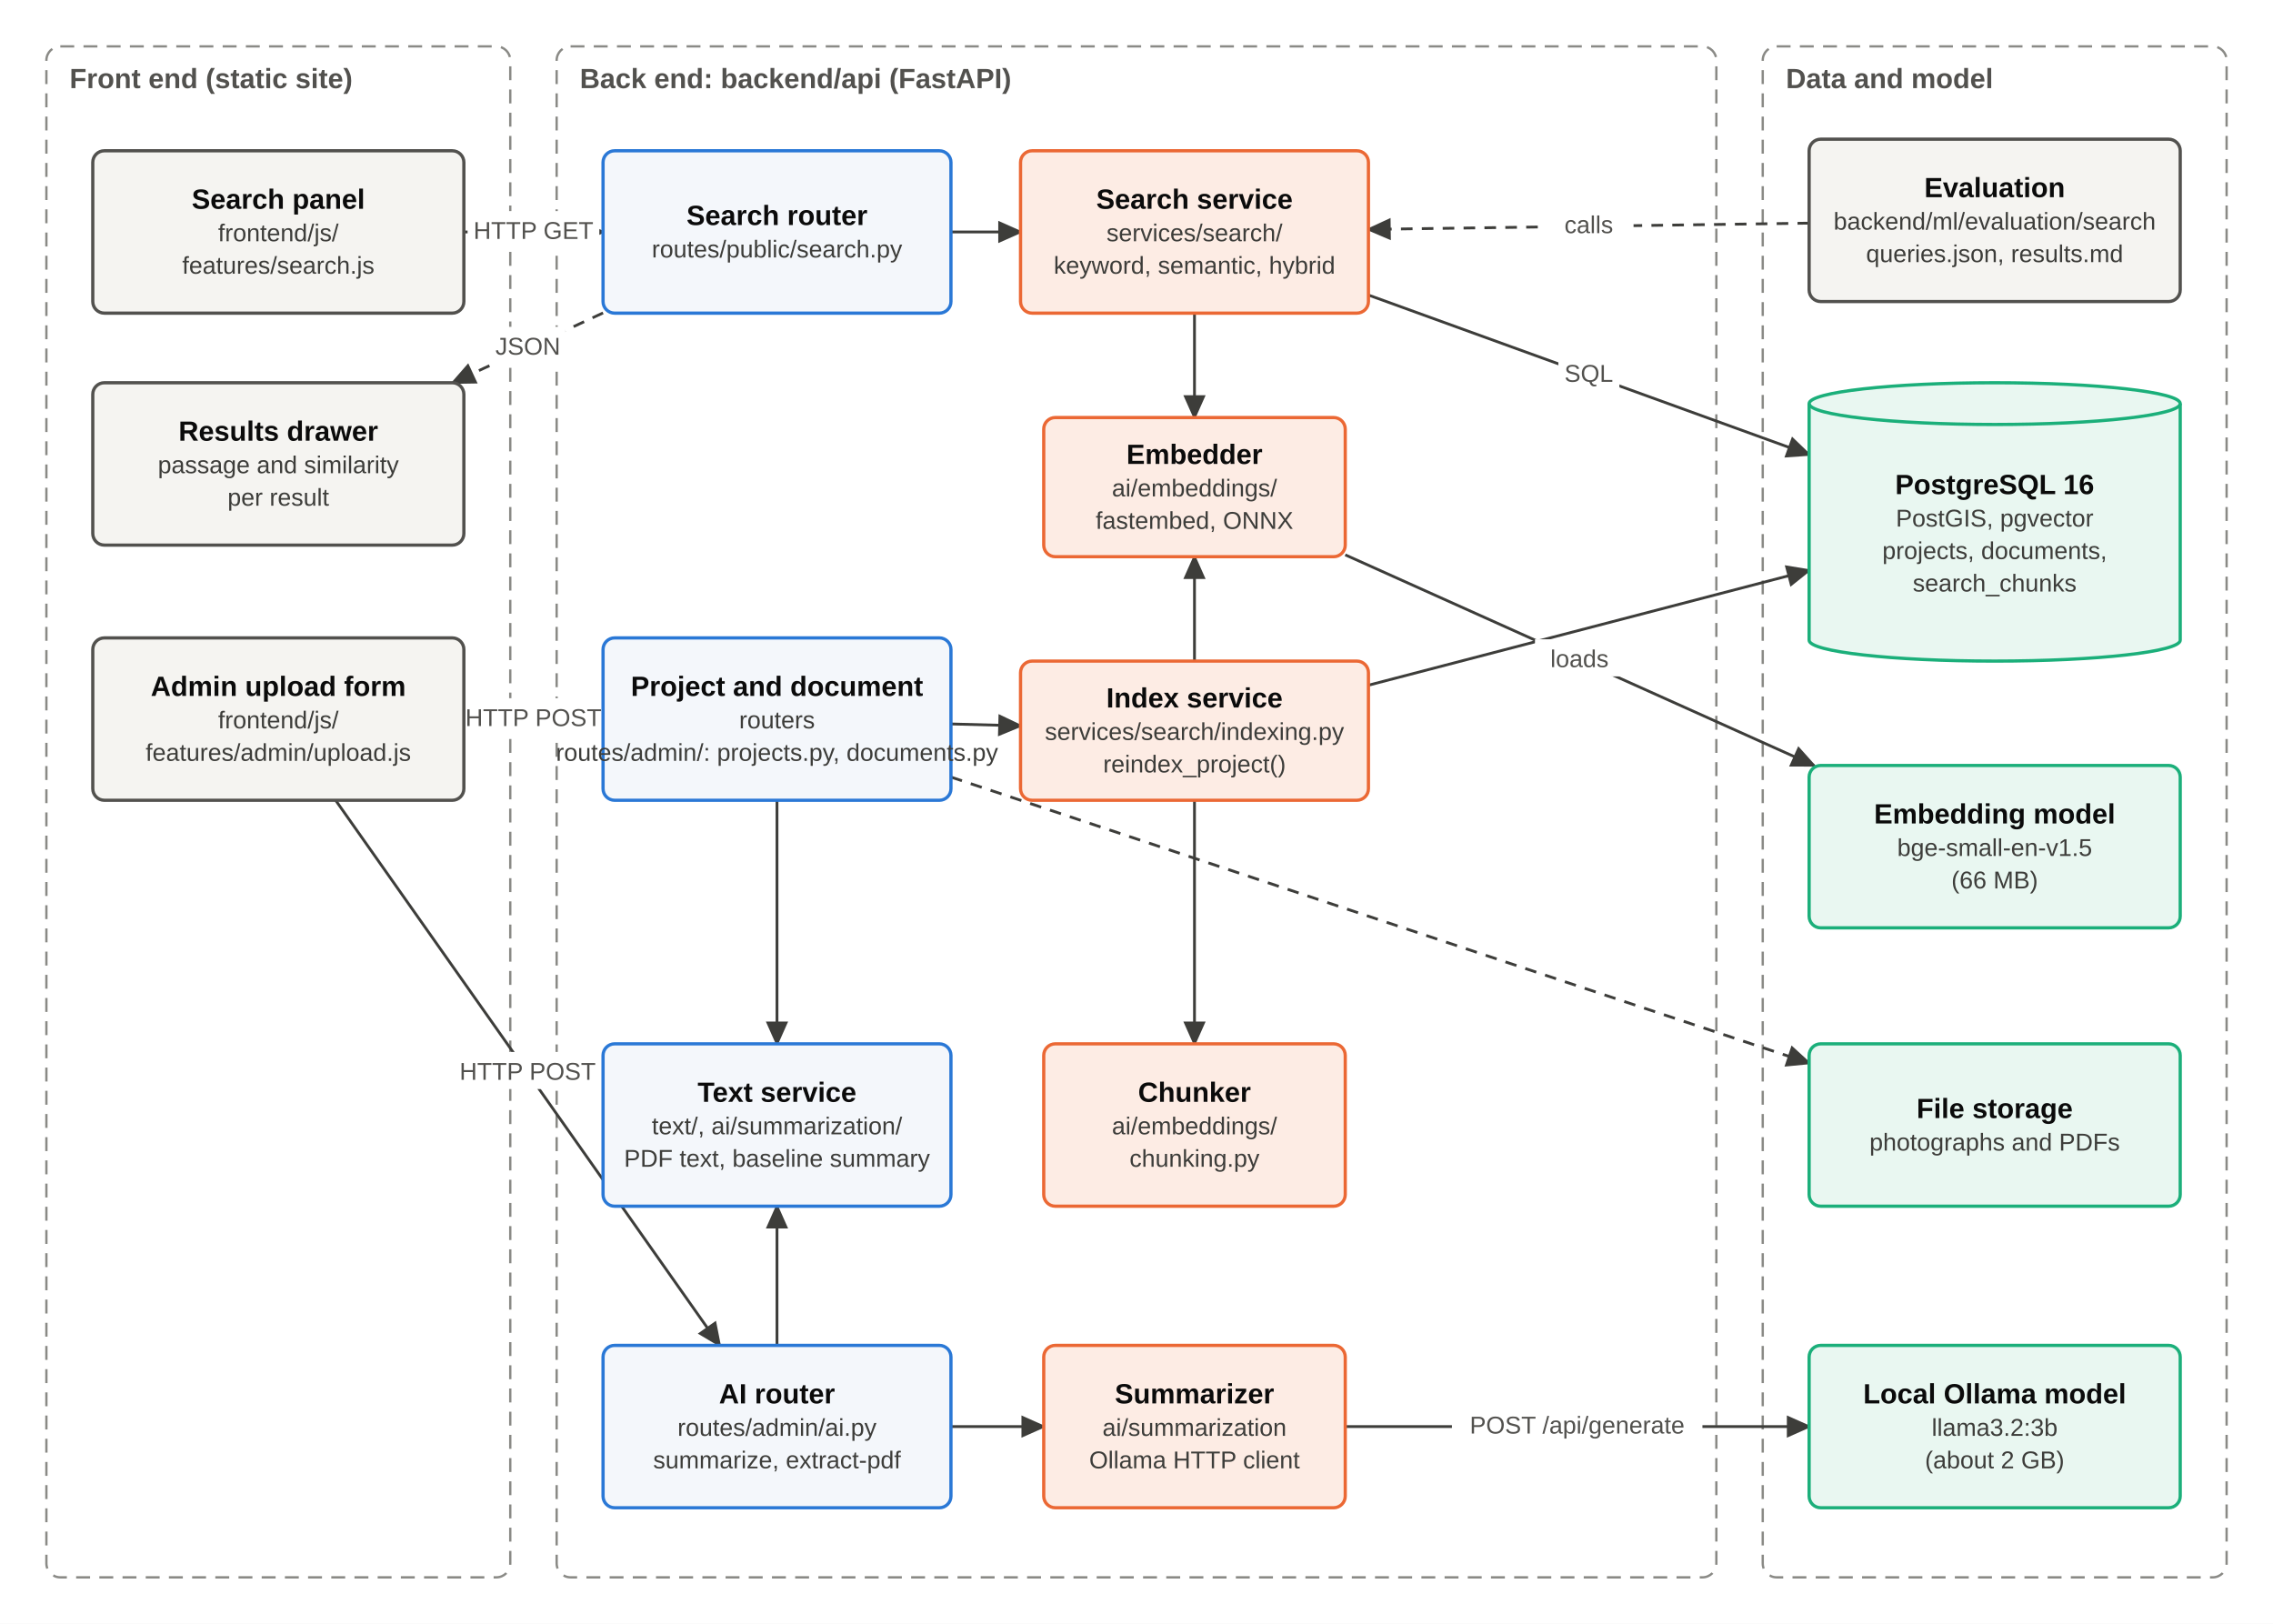
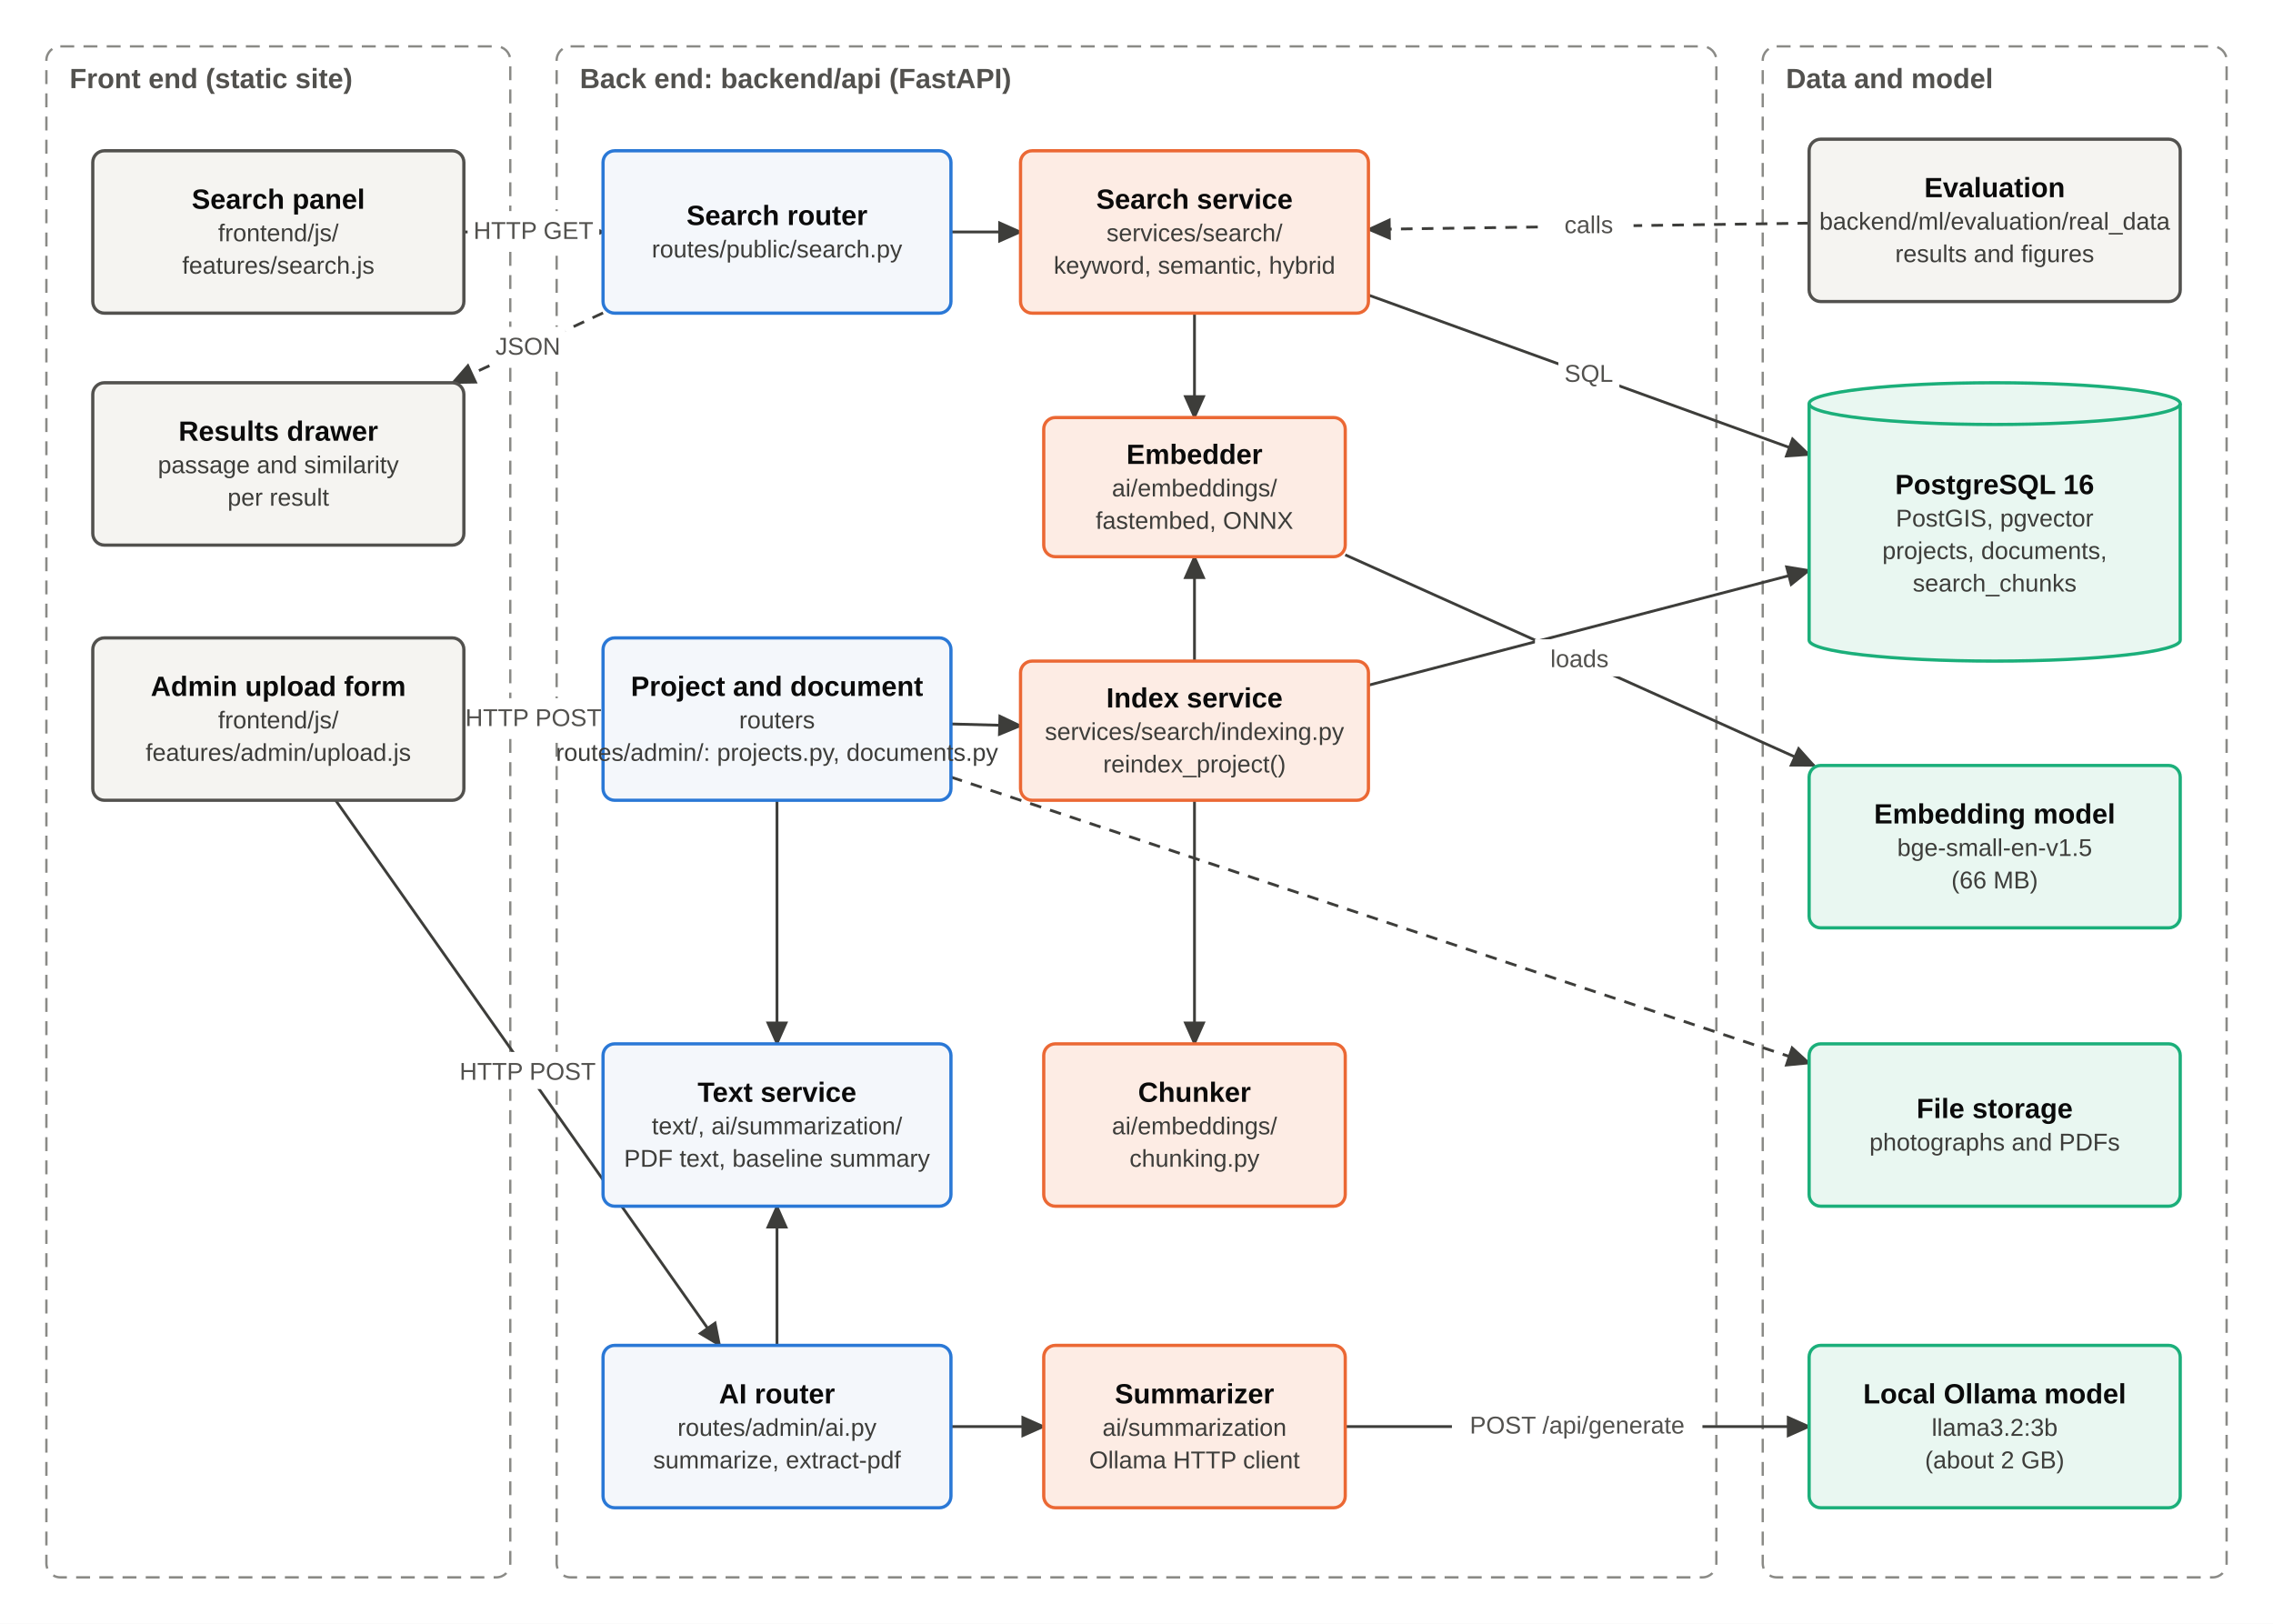
<svg xmlns="http://www.w3.org/2000/svg" width="980" height="700" viewBox="0 0 980 700" font-family="Arial, Helvetica, sans-serif" font-size="12">
  <defs>
    <marker id="arr" markerWidth="9" markerHeight="8" refX="8" refY="4" orient="auto-start-reverse">
      <path d="M0,0 L9,4 L0,8 z" fill="#3d3d3a" />
    </marker>
  </defs>
  <rect width="980" height="700" fill="white" />
  <rect x="20" y="20" width="200" height="660" fill="none" stroke="#8a8a86" stroke-dasharray="6 4" rx="6" />
  <text x="30" y="38" font-weight="bold" fill="#52514e">Front end (static site)</text>
  <rect x="240" y="20" width="500" height="660" fill="none" stroke="#8a8a86" stroke-dasharray="6 4" rx="6" />
  <text x="250" y="38" font-weight="bold" fill="#52514e">Back end: backend/api (FastAPI)</text>
  <rect x="760" y="20" width="200" height="660" fill="none" stroke="#8a8a86" stroke-dasharray="6 4" rx="6" />
  <text x="770" y="38" font-weight="bold" fill="#52514e">Data and model</text>
  <line x1="200.0" y1="100.0" x2="260.0" y2="100.0" stroke="#3d3d3a" stroke-width="1.2" marker-end="url(#arr)" />
  <rect x="201.6" y="91.0" width="56.8" height="16" fill="white" />
  <text x="230.0" y="103.0" text-anchor="middle" font-size="10.5" fill="#52514e">HTTP GET</text>
  <line x1="410.0" y1="100.0" x2="440.0" y2="100.0" stroke="#3d3d3a" stroke-width="1.2" marker-end="url(#arr)" />
  <line x1="515.0" y1="135.0" x2="515.0" y2="180.0" stroke="#3d3d3a" stroke-width="1.2" marker-end="url(#arr)" />
  <line x1="590.0" y1="127.2" x2="780.0" y2="196.0" stroke="#3d3d3a" stroke-width="1.2" marker-end="url(#arr)" />
  <rect x="671.9" y="152.6" width="26.3" height="16" fill="white" />
  <text x="685.0" y="164.6" text-anchor="middle" font-size="10.5" fill="#52514e">SQL</text>
  <line x1="260.0" y1="134.9" x2="195.2" y2="165.0" stroke="#3d3d3a" stroke-width="1.2" stroke-dasharray="5 4" marker-end="url(#arr)" />
  <rect x="211.4" y="140.9" width="32.4" height="16" fill="white" />
  <text x="227.6" y="152.9" text-anchor="middle" font-size="10.5" fill="#52514e">JSON</text>
  <line x1="200.0" y1="310.0" x2="260.0" y2="310.0" stroke="#3d3d3a" stroke-width="1.2" marker-end="url(#arr)" />
  <rect x="198.6" y="301.0" width="62.9" height="16" fill="white" />
  <text x="230.0" y="313.0" text-anchor="middle" font-size="10.5" fill="#52514e">HTTP POST</text>
  <line x1="410.0" y1="312.1" x2="440.0" y2="312.9" stroke="#3d3d3a" stroke-width="1.2" marker-end="url(#arr)" />
  <line x1="335.0" y1="345.0" x2="335.0" y2="450.0" stroke="#3d3d3a" stroke-width="1.2" marker-end="url(#arr)" />
  <line x1="515.0" y1="345.0" x2="515.0" y2="450.0" stroke="#3d3d3a" stroke-width="1.2" marker-end="url(#arr)" />
  <line x1="515.0" y1="285.0" x2="515.0" y2="240.0" stroke="#3d3d3a" stroke-width="1.2" marker-end="url(#arr)" />
  <line x1="590.0" y1="295.4" x2="780.0" y2="245.9" stroke="#3d3d3a" stroke-width="1.2" marker-end="url(#arr)" />
  <line x1="580.0" y1="239.2" x2="782.1" y2="330.0" stroke="#3d3d3a" stroke-width="1.2" marker-end="url(#arr)" />
  <rect x="661.8" y="275.6" width="38.5" height="16" fill="white" />
  <text x="681.0" y="287.6" text-anchor="middle" font-size="10.5" fill="#52514e">loads</text>
  <line x1="410.0" y1="335.0" x2="780.0" y2="458.3" stroke="#3d3d3a" stroke-width="1.2" stroke-dasharray="5 4" marker-end="url(#arr)" />
  <line x1="144.7" y1="345.0" x2="310.3" y2="580.0" stroke="#3d3d3a" stroke-width="1.2" marker-end="url(#arr)" />
  <rect x="196.1" y="453.5" width="62.9" height="16" fill="white" />
  <text x="227.5" y="465.5" text-anchor="middle" font-size="10.5" fill="#52514e">HTTP POST</text>
  <line x1="410.0" y1="615.0" x2="450.0" y2="615.0" stroke="#3d3d3a" stroke-width="1.2" marker-end="url(#arr)" />
  <line x1="335.0" y1="580.0" x2="335.0" y2="520.0" stroke="#3d3d3a" stroke-width="1.2" marker-end="url(#arr)" />
  <line x1="580.0" y1="615.0" x2="780.0" y2="615.0" stroke="#3d3d3a" stroke-width="1.2" marker-end="url(#arr)" />
  <rect x="626.0" y="606.0" width="108.0" height="16" fill="white" />
  <text x="680.0" y="618.0" text-anchor="middle" font-size="10.5" fill="#52514e">POST /api/generate</text>
  <line x1="780.0" y1="96.2" x2="590.0" y2="98.9" stroke="#3d3d3a" stroke-width="1.2" stroke-dasharray="5 4" marker-end="url(#arr)" />
  <rect x="665.8" y="88.5" width="38.5" height="16" fill="white" />
  <text x="685.0" y="100.5" text-anchor="middle" font-size="10.5" fill="#52514e">calls</text>
  <rect x="40" y="65" width="160" height="70" rx="5" fill="#f5f4f1" stroke="#52514e" stroke-width="1.4" />
  <text x="120.0" y="90.0" text-anchor="middle" fill="#0b0b0b" font-weight="bold">Search panel</text>
  <text x="120.0" y="104.0" text-anchor="middle" fill="#3d3d3a" font-size="10.5">frontend/js/</text>
  <text x="120.0" y="118.0" text-anchor="middle" fill="#3d3d3a" font-size="10.5">features/search.js</text>
  <rect x="40" y="165" width="160" height="70" rx="5" fill="#f5f4f1" stroke="#52514e" stroke-width="1.4" />
  <text x="120.0" y="190.0" text-anchor="middle" fill="#0b0b0b" font-weight="bold">Results drawer</text>
  <text x="120.0" y="204.0" text-anchor="middle" fill="#3d3d3a" font-size="10.5">passage and similarity</text>
  <text x="120.0" y="218.0" text-anchor="middle" fill="#3d3d3a" font-size="10.5">per result</text>
  <rect x="40" y="275" width="160" height="70" rx="5" fill="#f5f4f1" stroke="#52514e" stroke-width="1.4" />
  <text x="120.0" y="300.0" text-anchor="middle" fill="#0b0b0b" font-weight="bold">Admin upload form</text>
  <text x="120.0" y="314.0" text-anchor="middle" fill="#3d3d3a" font-size="10.5">frontend/js/</text>
  <text x="120.0" y="328.0" text-anchor="middle" fill="#3d3d3a" font-size="10.5">features/admin/upload.js</text>
  <rect x="260" y="65" width="150" height="70" rx="5" fill="#f4f7fb" stroke="#2a78d6" stroke-width="1.4" />
  <text x="335.0" y="97.0" text-anchor="middle" fill="#0b0b0b" font-weight="bold">Search router</text>
  <text x="335.0" y="111.0" text-anchor="middle" fill="#3d3d3a" font-size="10.5">routes/public/search.py</text>
  <rect x="440" y="65" width="150" height="70" rx="5" fill="#fdece4" stroke="#eb6834" stroke-width="1.4" />
  <text x="515.0" y="90.0" text-anchor="middle" fill="#0b0b0b" font-weight="bold">Search service</text>
  <text x="515.0" y="104.0" text-anchor="middle" fill="#3d3d3a" font-size="10.5">services/search/</text>
  <text x="515.0" y="118.0" text-anchor="middle" fill="#3d3d3a" font-size="10.5">keyword, semantic, hybrid</text>
  <rect x="450" y="180" width="130" height="60" rx="5" fill="#fdece4" stroke="#eb6834" stroke-width="1.4" />
  <text x="515.0" y="200.0" text-anchor="middle" fill="#0b0b0b" font-weight="bold">Embedder</text>
  <text x="515.0" y="214.0" text-anchor="middle" fill="#3d3d3a" font-size="10.5">ai/embeddings/</text>
  <text x="515.0" y="228.0" text-anchor="middle" fill="#3d3d3a" font-size="10.5">fastembed, ONNX</text>
  <rect x="260" y="275" width="150" height="70" rx="5" fill="#f4f7fb" stroke="#2a78d6" stroke-width="1.4" />
  <text x="335.0" y="300.0" text-anchor="middle" fill="#0b0b0b" font-weight="bold">Project and document</text>
  <text x="335.0" y="314.0" text-anchor="middle" fill="#3d3d3a" font-size="10.5">routers</text>
  <text x="335.0" y="328.0" text-anchor="middle" fill="#3d3d3a" font-size="10.5">routes/admin/: projects.py, documents.py</text>
  <rect x="440" y="285" width="150" height="60" rx="5" fill="#fdece4" stroke="#eb6834" stroke-width="1.4" />
  <text x="515.0" y="305.0" text-anchor="middle" fill="#0b0b0b" font-weight="bold">Index service</text>
  <text x="515.0" y="319.0" text-anchor="middle" fill="#3d3d3a" font-size="10.5">services/search/indexing.py</text>
  <text x="515.0" y="333.0" text-anchor="middle" fill="#3d3d3a" font-size="10.5">reindex_project()</text>
  <rect x="260" y="450" width="150" height="70" rx="5" fill="#f4f7fb" stroke="#2a78d6" stroke-width="1.4" />
  <text x="335.0" y="475.0" text-anchor="middle" fill="#0b0b0b" font-weight="bold">Text service</text>
  <text x="335.0" y="489.0" text-anchor="middle" fill="#3d3d3a" font-size="10.5">text/, ai/summarization/</text>
  <text x="335.0" y="503.0" text-anchor="middle" fill="#3d3d3a" font-size="10.5">PDF text, baseline summary</text>
  <rect x="450" y="450" width="130" height="70" rx="5" fill="#fdece4" stroke="#eb6834" stroke-width="1.4" />
  <text x="515.0" y="475.0" text-anchor="middle" fill="#0b0b0b" font-weight="bold">Chunker</text>
  <text x="515.0" y="489.0" text-anchor="middle" fill="#3d3d3a" font-size="10.5">ai/embeddings/</text>
  <text x="515.0" y="503.0" text-anchor="middle" fill="#3d3d3a" font-size="10.5">chunking.py</text>
  <rect x="780" y="60" width="160" height="70" rx="5" fill="#f5f4f1" stroke="#52514e" stroke-width="1.4" />
  <text x="860.0" y="85.0" text-anchor="middle" fill="#0b0b0b" font-weight="bold">Evaluation</text>
-   <text x="860.0" y="99.0" text-anchor="middle" fill="#3d3d3a" font-size="10.5">backend/ml/evaluation/search</text>
-   <text x="860.0" y="113.0" text-anchor="middle" fill="#3d3d3a" font-size="10.5">queries.json, results.md</text>
+   <text x="860.0" y="99.0" text-anchor="middle" fill="#3d3d3a" font-size="10.5">backend/ml/evaluation/real_data</text>
+   <text x="860.0" y="113.0" text-anchor="middle" fill="#3d3d3a" font-size="10.5">results and figures</text>
  <path d="M780,174 A80.0,9 0 0 1 940,174 V276 A80.0,9 0 0 1 780,276 Z" fill="#e9f7f1" stroke="#1baf7a" stroke-width="1.4" />
  <path d="M780,174 A80.0,9 0 0 0 940,174" fill="none" stroke="#1baf7a" stroke-width="1.4" />
  <text x="860.0" y="213.0" text-anchor="middle" fill="#0b0b0b" font-weight="bold">PostgreSQL 16</text>
  <text x="860.0" y="227.0" text-anchor="middle" fill="#3d3d3a" font-size="10.5">PostGIS, pgvector</text>
  <text x="860.0" y="241.0" text-anchor="middle" fill="#3d3d3a" font-size="10.5">projects, documents,</text>
  <text x="860.0" y="255.0" text-anchor="middle" fill="#3d3d3a" font-size="10.5">search_chunks</text>
  <rect x="780" y="330" width="160" height="70" rx="5" fill="#e9f7f1" stroke="#1baf7a" stroke-width="1.4" />
  <text x="860.0" y="355.0" text-anchor="middle" fill="#0b0b0b" font-weight="bold">Embedding model</text>
  <text x="860.0" y="369.0" text-anchor="middle" fill="#3d3d3a" font-size="10.5">bge-small-en-v1.5</text>
  <text x="860.0" y="383.0" text-anchor="middle" fill="#3d3d3a" font-size="10.5">(66 MB)</text>
  <rect x="780" y="450" width="160" height="70" rx="5" fill="#e9f7f1" stroke="#1baf7a" stroke-width="1.4" />
  <text x="860.0" y="482.0" text-anchor="middle" fill="#0b0b0b" font-weight="bold">File storage</text>
  <text x="860.0" y="496.0" text-anchor="middle" fill="#3d3d3a" font-size="10.5">photographs and PDFs</text>
  <rect x="260" y="580" width="150" height="70" rx="5" fill="#f4f7fb" stroke="#2a78d6" stroke-width="1.4" />
  <text x="335.0" y="605.0" text-anchor="middle" fill="#0b0b0b" font-weight="bold">AI router</text>
  <text x="335.0" y="619.0" text-anchor="middle" fill="#3d3d3a" font-size="10.5">routes/admin/ai.py</text>
  <text x="335.0" y="633.0" text-anchor="middle" fill="#3d3d3a" font-size="10.5">summarize, extract-pdf</text>
  <rect x="450" y="580" width="130" height="70" rx="5" fill="#fdece4" stroke="#eb6834" stroke-width="1.4" />
  <text x="515.0" y="605.0" text-anchor="middle" fill="#0b0b0b" font-weight="bold">Summarizer</text>
  <text x="515.0" y="619.0" text-anchor="middle" fill="#3d3d3a" font-size="10.5">ai/summarization</text>
  <text x="515.0" y="633.0" text-anchor="middle" fill="#3d3d3a" font-size="10.5">Ollama HTTP client</text>
  <rect x="780" y="580" width="160" height="70" rx="5" fill="#e9f7f1" stroke="#1baf7a" stroke-width="1.4" />
  <text x="860.0" y="605.0" text-anchor="middle" fill="#0b0b0b" font-weight="bold">Local Ollama model</text>
  <text x="860.0" y="619.0" text-anchor="middle" fill="#3d3d3a" font-size="10.5">llama3.2:3b</text>
  <text x="860.0" y="633.0" text-anchor="middle" fill="#3d3d3a" font-size="10.5">(about 2 GB)</text>
</svg>
